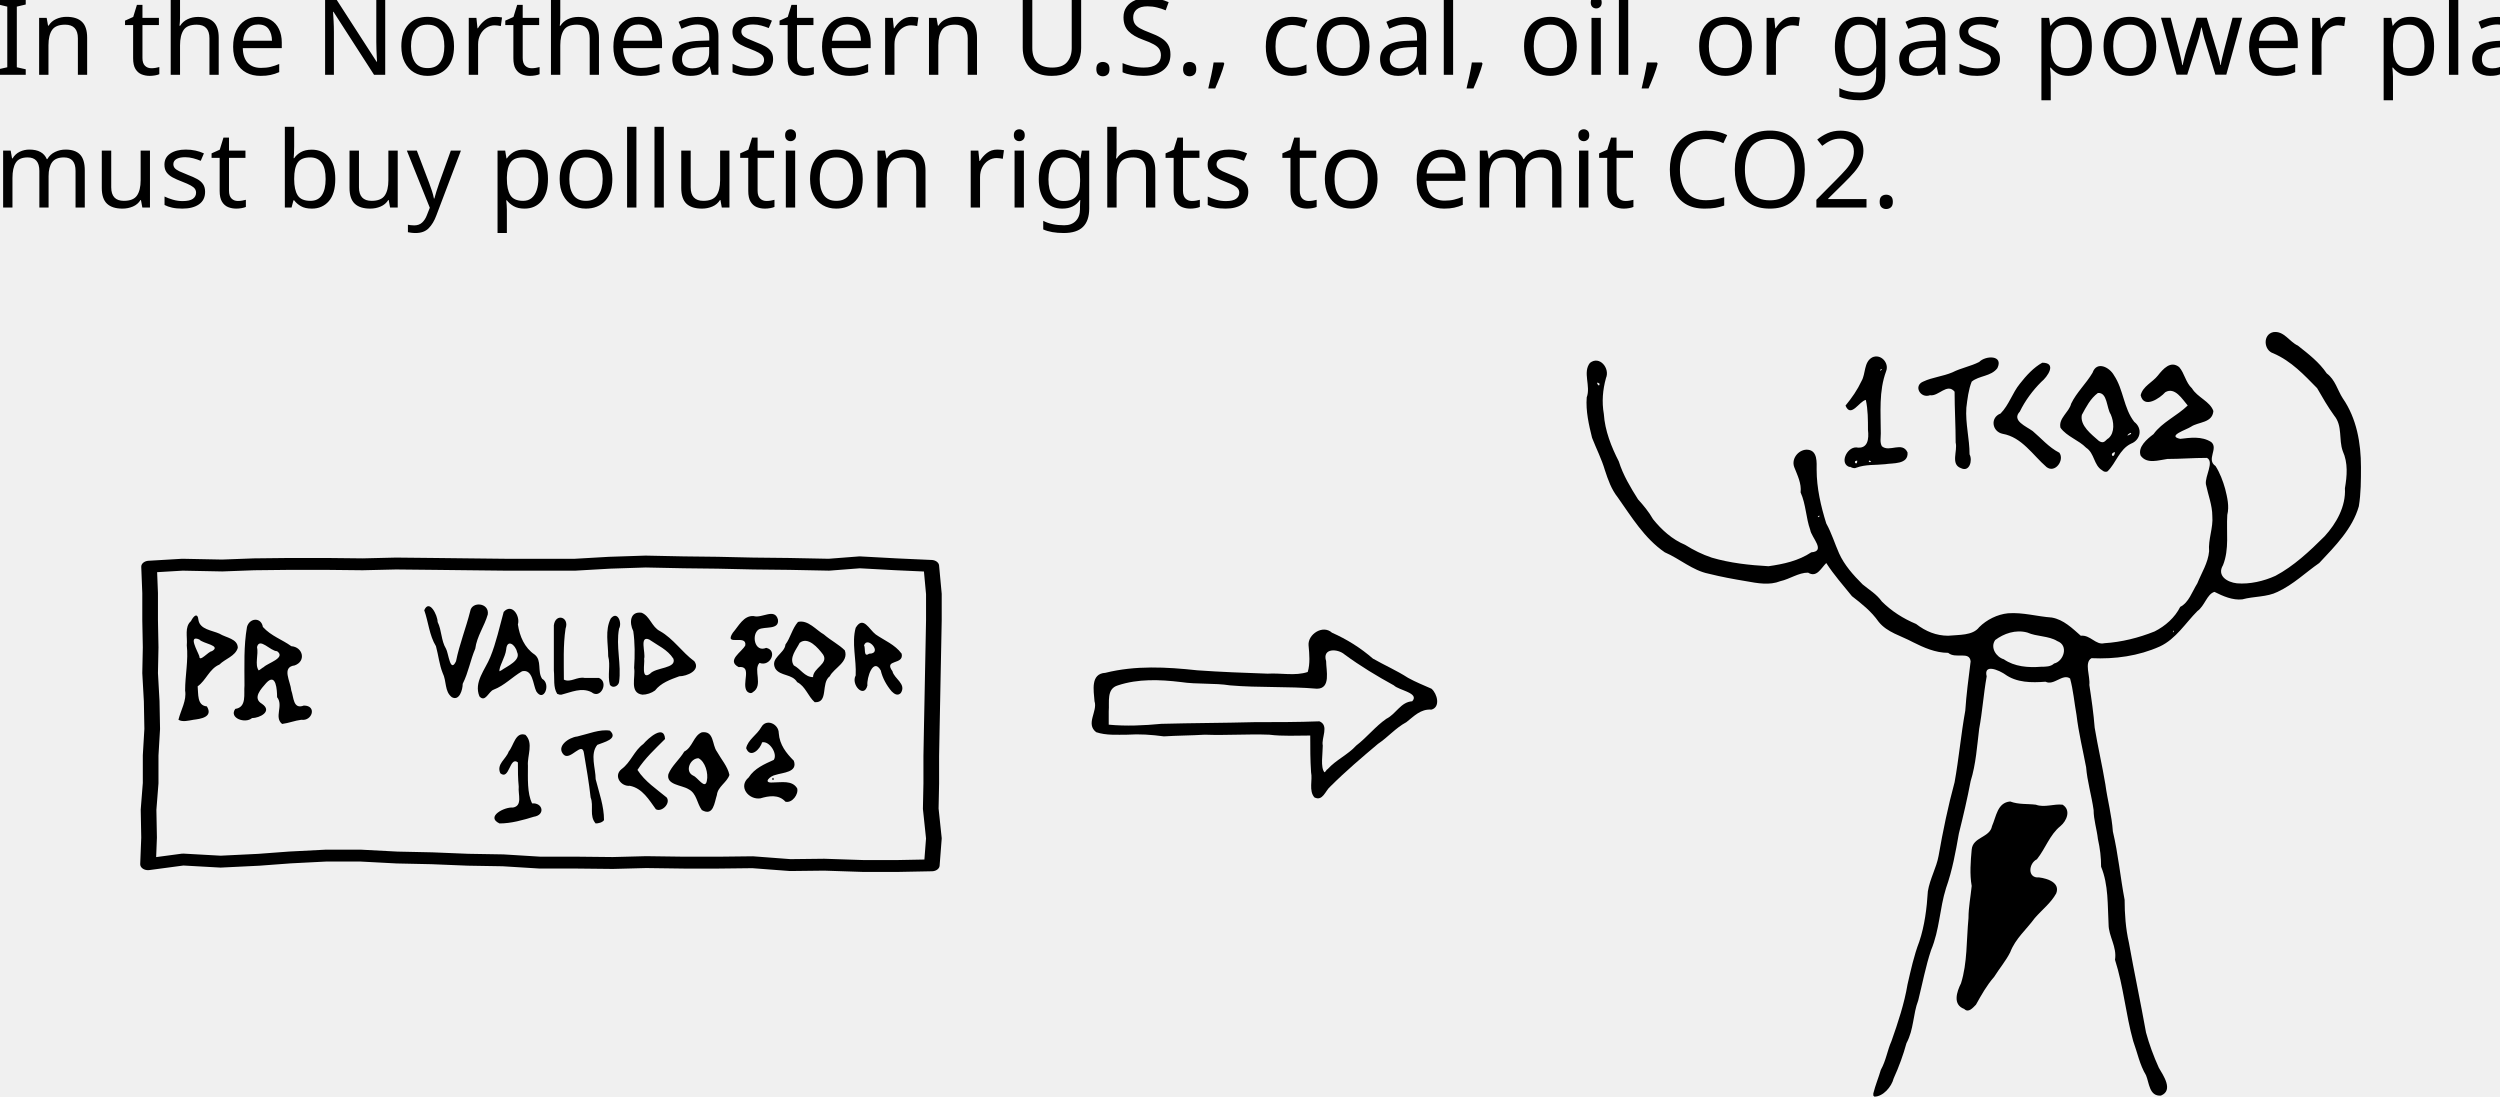
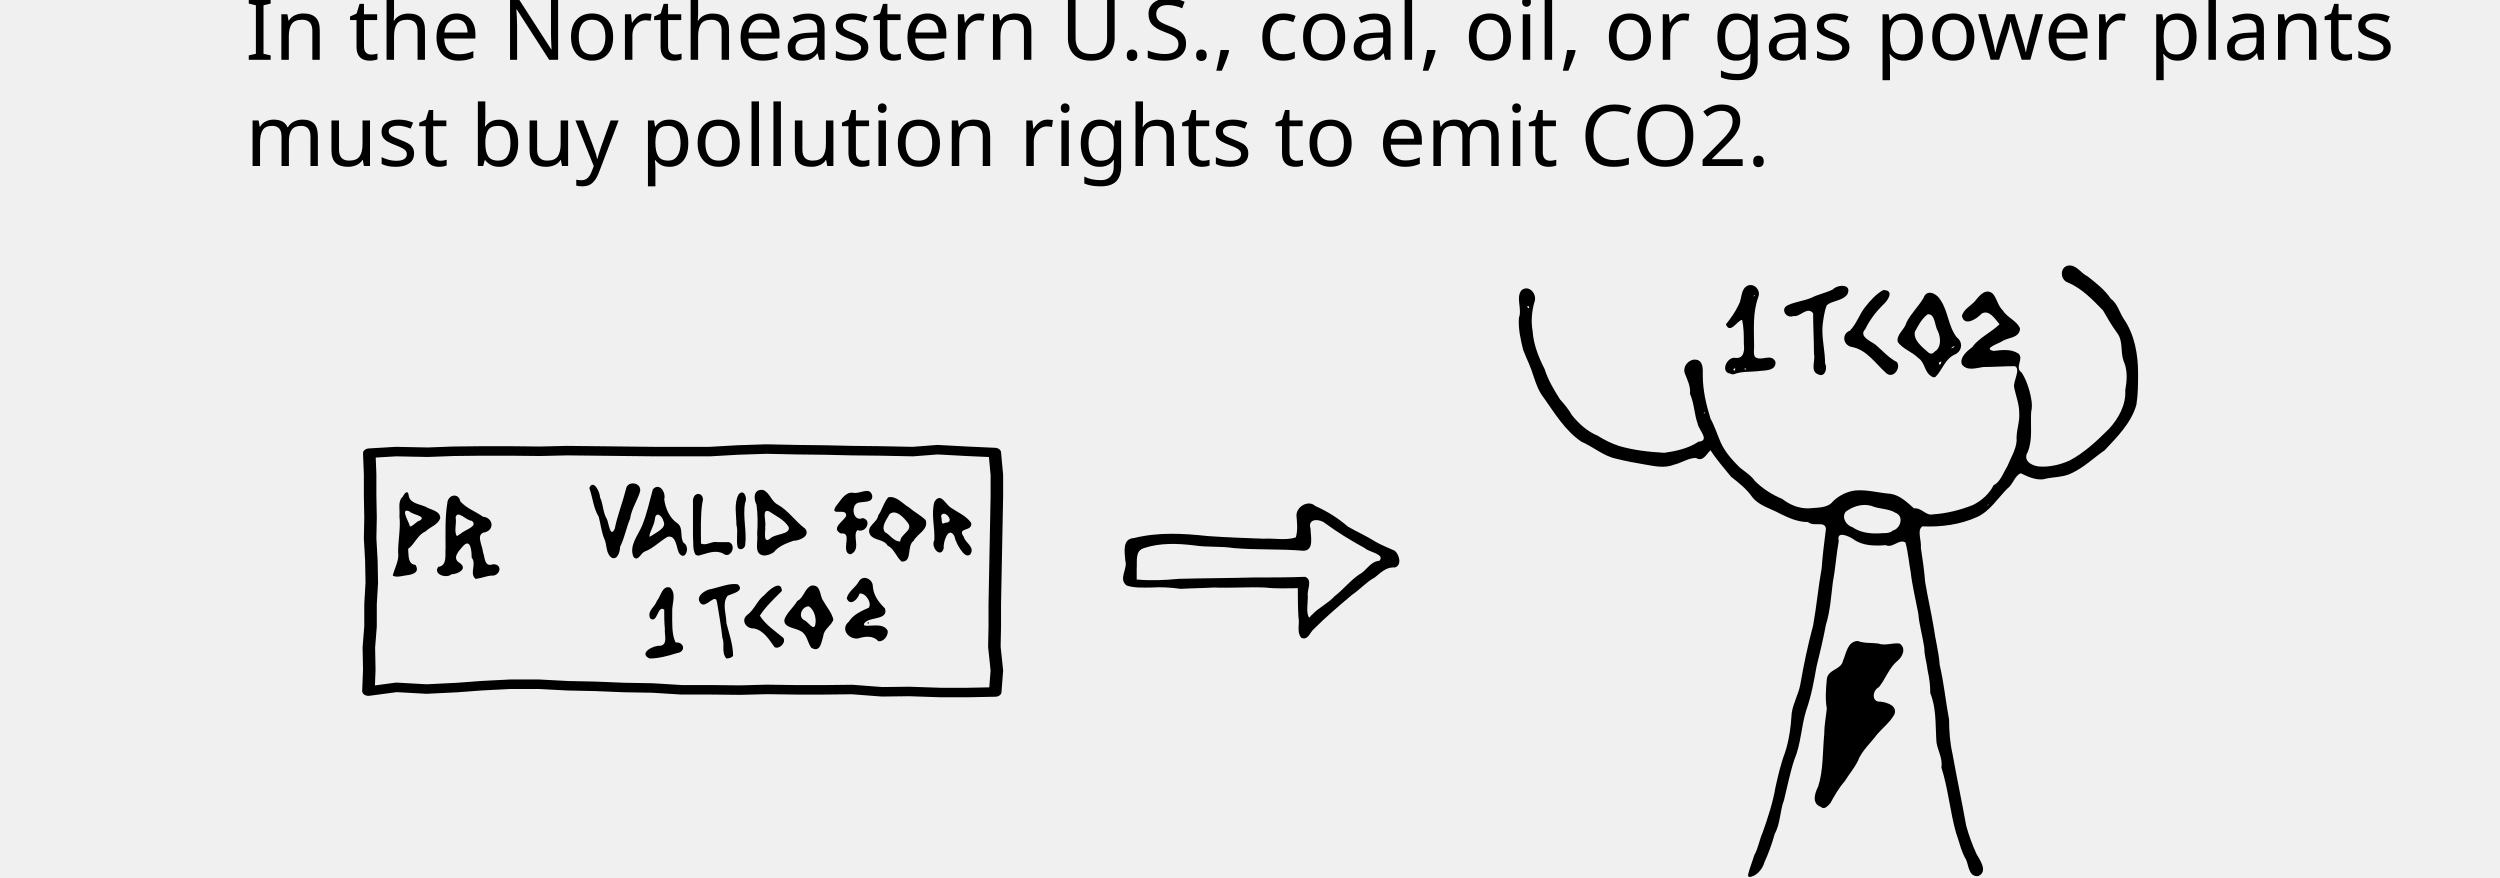
- <svg xmlns="http://www.w3.org/2000/svg" width="299mm" height="131.1mm" viewBox="0 0 299 131.1" version="1.1" id="svg5" xml:space="preserve">
+ <svg xmlns="http://www.w3.org/2000/svg" width="373.9mm" height="131.2mm" viewBox="0 0 373.9 131.2" version="1.1" id="svg5" xml:space="preserve">
  <defs id="defs2">
    <rect x="-2175" y="-1258" width="1146" height="441.2" id="rect9658-5-8-1-4" />
  </defs>
-   <g id="layer1" transform="translate(-349.2,-325.7)">
-     <g id="g13090">
-       <g id="g6979" transform="translate(824,290)">
-         <g id="g5122" transform="matrix(1.279,0,0,1.279,64.65,-32.41)">
-           <g id="g5117">
-             <g id="g5113">
-               <path style="fill:#000000;stroke-width:0.099" d="m -246.6,155.5 c 0.2,-0.8 0.5,-1.5 0.7,-2.2 0.5,-0.9 0.6,-1.8 1,-2.7 0.6,-1.7 1.2,-3.5 1.5,-5.3 0.3,-1.3 0.6,-2.7 1.1,-4 0.5,-1.5 0.7,-3.1 0.8,-4.7 0.2,-1.2 0.8,-2.2 1,-3.3 0.4,-2.3 0.9,-4.7 1.5,-6.9 0.4,-2.2 0.6,-4.5 1,-6.7 0.1,-1.5 0.3,-3 0.5,-4.6 -0.1,-1 -1.4,-0.2 -2.1,-0.8 -1.2,0 -2.3,-0.5 -3.3,-1 -1.1,-0.6 -2.4,-0.9 -3.2,-1.9 -0.7,-1 -1.6,-1.7 -2.5,-2.4 -0.8,-1 -1.7,-2 -2.4,-3.1 -0.5,0.5 -0.9,1.4 -1.7,0.9 -0.9,0 -1.7,0.6 -2.6,0.8 -1,0.4 -2.1,0.2 -3.2,0 -1.2,-0.2 -2.3,-0.4 -3.5,-0.7 -1.5,-0.3 -2.7,-1.4 -4.1,-2 -1.9,-1.3 -3.1,-3.3 -4.4,-5.14 -0.6,-0.76 -0.9,-1.63 -1.2,-2.54 -0.3,-1.03 -0.8,-2 -1.2,-3.03 -0.3,-1.21 -0.6,-2.51 -0.5,-3.78 0.4,-1.05 -0.4,-2.33 0.3,-3.22 0.9,-0.72 1.9,0.51 1.5,1.42 -0.3,1.08 -0.4,2.22 -0.2,3.35 0.1,1.56 0.7,3.07 1.4,4.44 0.4,1.28 1.1,2.44 1.8,3.55 0.5,0.55 1,1.15 1.4,1.85 0.8,1 1.8,1.9 3,2.4 0.8,0.5 1.6,0.9 2.5,1.2 1.7,0.5 3.5,0.7 5.3,0.8 1.4,-0.2 2.8,-0.5 4,-1.3 1.4,-0.1 0,-1.4 -0.1,-2.1 -0.4,-1.1 -0.4,-2.4 -0.9,-3.5 0.1,-0.84 -0.3,-1.61 -0.6,-2.38 -0.3,-0.84 0.5,-1.71 1.3,-1.61 0.9,0.11 0.8,1.2 0.8,1.86 0,1.72 0.4,3.43 0.9,5.03 0.5,0.9 0.8,1.9 1.2,2.8 0.5,1.1 1.3,2 2.2,2.9 0.6,0.5 1.3,0.9 1.8,1.6 0.9,0.9 2,1.6 3.2,2.1 0.9,0.7 1.9,1.1 3,1.1 1,-0.1 2.3,0 2.9,-0.8 0.7,-0.7 1.7,-1.2 2.7,-1.3 1.4,-0.1 2.7,0.3 4.1,0.4 1.1,0.2 1.9,1 2.7,1.7 0.9,-0.1 1.4,0.9 2.2,0.7 1.6,-0.1 3.2,-0.5 4.7,-1.1 1,-0.5 1.9,-1.3 2.4,-2.3 0.8,-0.4 1.1,-1.4 1.6,-2.2 0.4,-1 1,-1.9 1.1,-3 -0.1,-1.1 0.4,-2.2 0.3,-3.3 0,-1 -0.4,-1.99 -0.6,-2.97 -0.1,-0.76 0.8,-2.09 0.1,-2.46 -1.3,0 -2.5,0.1 -3.7,0.1 -0.8,0.1 -1.9,0.52 -2.5,-0.31 -0.3,-0.8 0.6,-1.56 1.2,-2.01 0.8,-1.11 2.2,-1.71 3.2,-2.68 -0.5,-0.58 -1.2,-1.77 -2.1,-1.24 -0.5,0.56 -2,1.59 -2.3,0.28 0.2,-0.84 1.1,-1.2 1.6,-1.83 0.5,-0.63 1.2,-1.44 2,-0.8 0.5,0.56 0.6,1.44 1.2,1.99 0.5,0.84 1.7,1.22 2,2.12 -0.1,1.14 -1.4,0.99 -2.1,1.47 -0.4,0.27 -2.3,0.86 -1,1.13 0.9,-0.1 2,-0.28 2.9,0.3 0.7,0.6 -0.5,1.64 0.4,2.24 0.4,0.62 0.7,1.41 0.9,2.13 0.2,0.8 0.4,1.64 0.2,2.44 -0.1,1.6 0.2,3.2 -0.4,4.7 -0.6,1 0.4,1.6 1.3,1.7 1.2,0.1 2.5,-0.2 3.6,-0.7 1.7,-0.9 3.2,-2.3 4.6,-3.7 1.1,-1.2 2,-2.8 1.9,-4.49 0.2,-1.16 0.3,-2.36 -0.2,-3.47 -0.4,-1.1 0,-2.35 -0.8,-3.32 -0.6,-0.83 -1.1,-1.7 -1.6,-2.57 -1.2,-1.22 -2.4,-2.53 -4.1,-3.26 -0.9,-0.28 -1,-1.76 0,-1.98 1,-0.15 1.5,0.9 2.3,1.26 1,0.79 2,1.56 2.7,2.6 0.8,0.59 1,1.56 1.5,2.33 1.3,1.88 1.7,4.19 1.7,6.42 0,1.23 0,2.48 -0.2,3.68 -0.6,2.1 -2.2,3.7 -3.7,5.3 -1.3,0.9 -2.4,2 -3.9,2.7 -1,0.5 -2.2,0.4 -3.3,0.7 -0.9,0.1 -1.8,-0.3 -2.6,-0.7 -0.7,0.2 -0.9,1.3 -1.6,1.8 -1.1,1.1 -2,2.6 -3.5,3.3 -2,0.9 -4.2,1.2 -6.4,1.1 -0.7,0.4 -0.1,1.7 -0.2,2.5 0.2,1.3 0.4,2.7 0.5,4 0.3,1.8 0.7,3.5 1,5.3 0.2,1.5 0.6,2.9 0.7,4.4 0.5,2.1 0.7,4.3 1.1,6.4 0,1.3 0.1,2.7 0.4,4 0.5,2.8 1.1,5.6 1.6,8.4 0.3,1.1 0.7,2.2 1.2,3.3 0.4,0.7 1.4,2.1 0.2,2.6 -1.1,0.1 -1.1,-1.2 -1.4,-1.9 -0.6,-1 -0.8,-2.1 -1.2,-3.2 -0.7,-2.5 -0.9,-5.1 -1.7,-7.6 0.2,-1.2 -0.6,-2.2 -0.6,-3.3 -0.1,-1.8 0,-3.7 -0.7,-5.4 0,-0.9 -0.1,-1.7 -0.3,-2.6 -0.1,-0.9 -0.4,-1.8 -0.4,-2.7 -0.2,-1.4 -0.6,-2.7 -0.7,-4 -0.3,-1.6 -0.7,-3.2 -0.9,-4.9 -0.2,-1.1 -0.3,-2.3 -0.6,-3.4 -0.7,-0.5 -1.5,0.7 -2.3,0.3 -1.3,0.1 -2.7,0.1 -3.8,-0.7 -0.6,-0.4 -2,-1 -1.7,0.2 -0.3,1.7 -0.4,3.3 -0.7,4.9 -0.2,1.6 -0.3,3.3 -0.8,4.9 -0.3,1.6 -0.7,3.3 -1.1,4.9 -0.3,1.7 -0.6,3.4 -1.2,5.1 -0.6,1.9 -0.6,3.9 -1.4,5.8 -0.5,1.5 -0.8,3.1 -1.2,4.7 -0.5,1.3 -0.4,2.7 -1.1,4 -0.3,1.1 -0.7,2.2 -1.2,3.3 -0.2,0.8 -1,1.7 -1.8,1.7 l -0.1,-0.1 z m 16.9,-40.2 c 0.9,-0.2 1.4,-1.7 0.3,-2.1 -0.8,-0.5 -1.9,-0.4 -2.8,-0.8 -1.1,-0.3 -2.2,0.1 -3,0.7 -0.5,0.7 0.1,1.6 0.8,1.8 1,0.7 2.3,0.8 3.5,0.7 0.4,0 0.9,0 1.2,-0.3 z m 11.2,-3 c 0,-0.3 -0.2,0.3 0,0 z m -33.1,-10.8 c -0.2,-0.1 -0.3,0.3 0,0 z m -20.6,-12.37 c -0.5,-0.37 0,0.51 0,0 z m 34.1,58.47 c -1.1,-0.4 -0.7,-1.6 -0.3,-2.4 0.6,-1.9 0.5,-4 0.7,-6.1 0,-1 0.2,-2 0.3,-3 -0.2,-1.1 -0.1,-2.3 0,-3.4 0.1,-1.2 1.7,-1.1 1.9,-2.2 0.4,-0.9 0.5,-2.2 1.7,-2.3 0.8,0.3 1.6,0.2 2.4,0.3 0.8,0.3 1.7,-0.1 2.5,0 0.8,0.5 0.4,1.5 -0.2,2 -1,0.8 -1.4,2.1 -2.2,3.1 -0.8,0.4 -0.9,1.8 0.2,1.7 0.8,0.1 2,0.5 1.6,1.5 -0.5,0.9 -1.3,1.5 -2,2.3 -0.8,1.1 -1.8,1.9 -2.3,3.2 -0.4,0.8 -1,1.5 -1.5,2.3 -0.7,0.8 -1.2,1.7 -1.7,2.6 -0.3,0.3 -0.7,0.8 -1.1,0.4 z m 12.9,-50.37 c -0.8,-0.47 -0.7,-1.59 -1.5,-2.11 -0.7,-0.72 -1.8,-1.04 -2.4,-1.87 -0.2,-0.89 0.8,-1.44 1,-2.25 0.5,-1.05 1.4,-1.87 2,-2.89 0.4,-1.15 1.6,-0.5 2,0.23 0.9,1.33 0.9,3.08 1.9,4.36 0.8,0.61 0.6,1.69 -0.3,2.04 -1.1,0.53 -1.4,1.82 -2.2,2.59 -0.2,0.1 -0.4,0 -0.5,-0.1 z m 1.2,-1.7 c -0.6,0.1 -0.1,0.76 0,0 z m -0.6,-1.3 c 0.6,-0.53 0.5,-1.55 0.2,-2.23 -0.4,-0.61 -0.3,-2.07 -1.2,-2 -0.7,0.52 -1.1,1.31 -1.5,2.05 -0.2,1 0.9,1.82 1.6,2.44 0.5,0.32 0.6,-0.1 0.9,-0.26 z m 2.1,-0.4 c 0.1,-0.36 -0.8,0.46 0,0 z m -15.9,3.2 c -1,-0.35 -0.3,-1.62 -0.5,-2.39 0,-1.59 -0.1,-3.17 -0.1,-4.76 -0.7,-0.85 -1.5,0.47 -2.3,0.33 -0.9,0.34 -1.6,-0.91 -0.6,-1.29 0.8,-0.38 1.8,-0.47 2.7,-0.85 0.8,-0.41 1.7,-0.56 2.5,-0.97 0.6,-0.62 2.3,-0.66 1.7,0.58 -0.6,0.79 -1.7,0.68 -2.4,1.26 -0.3,0.75 -0.4,1.62 -0.5,2.44 -0.1,1.46 0.3,2.9 0.3,4.36 0.3,0.55 0,1.69 -0.8,1.29 z m -10.4,-0.1 c -1,-0.29 -0.3,-1.86 0.6,-1.84 1.1,0.19 1.2,-0.8 1.1,-1.64 0,-0.94 0,-1.88 -0.2,-2.8 -0.6,0.1 -1.4,1.73 -1.9,0.53 0.6,-0.73 1.1,-1.45 1.5,-2.3 0.4,-0.69 0.2,-1.77 1,-2.21 0.8,-0.37 1.6,0.52 1.3,1.29 -0.7,1.88 -0.5,3.87 -0.5,5.82 0,0.39 -0.1,0.84 0.1,1.2 0.7,0.61 1.9,-0.49 2.4,0.58 0.1,1.15 -1.4,0.98 -2.1,1.1 -0.9,0.1 -1.8,0 -2.7,0.33 -0.2,0.1 -0.4,0 -0.6,-0.1 z m 0.7,-0.6 c -0.5,0 0,0.58 0,0 z m 1.3,0.1 c -0.3,-0.31 -0.3,0.16 0,0 z m 1,-8.6 c 0,-0.22 -0.4,0.25 0,0 z m 15.4,9.1 c -1.3,-1.13 -2.3,-2.79 -4.1,-3.11 -1,-0.2 -1.2,-1.52 -0.2,-1.9 0.8,-0.82 1.1,-1.92 1.8,-2.78 0.6,-0.77 1.3,-1.53 2.1,-1.97 1.4,0 0.5,1.31 -0.1,1.8 -0.8,0.8 -1.5,1.74 -2,2.77 -0.8,0.84 0.6,1.38 1.2,1.82 0.8,0.67 1.5,1.52 2.5,2.03 0.5,0.69 -0.4,1.95 -1.2,1.34 z" id="path651" />
+   <g id="layer1" transform="translate(-311.8,-325.7)">
+     <g id="g2659">
+       <rect style="opacity:0;fill:#ffffff;stroke-width:0.913;stroke-linejoin:round" id="rect540-7" width="373.9" height="131.1" x="311.8" y="325.7" />
+       <g id="g13090">
+         <g id="g6979" transform="translate(824,290)">
+           <g id="g5122" transform="matrix(1.279,0,0,1.279,64.65,-32.41)">
+             <g id="g5117">
+               <g id="g5113">
+                 <path style="fill:#000000;stroke-width:0.099" d="m -246.6,155.5 c 0.2,-0.8 0.5,-1.5 0.7,-2.2 0.5,-0.9 0.6,-1.8 1,-2.7 0.6,-1.7 1.2,-3.5 1.5,-5.3 0.3,-1.3 0.6,-2.7 1.1,-4 0.5,-1.5 0.7,-3.1 0.8,-4.7 0.2,-1.2 0.8,-2.2 1,-3.3 0.4,-2.3 0.9,-4.7 1.5,-6.9 0.4,-2.2 0.6,-4.5 1,-6.7 0.1,-1.5 0.3,-3 0.5,-4.6 -0.1,-1 -1.4,-0.2 -2.1,-0.8 -1.2,0 -2.3,-0.5 -3.3,-1 -1.1,-0.6 -2.4,-0.9 -3.2,-1.9 -0.7,-1 -1.6,-1.7 -2.5,-2.4 -0.8,-1 -1.7,-2 -2.4,-3.1 -0.5,0.5 -0.9,1.4 -1.7,0.9 -0.9,0 -1.7,0.6 -2.6,0.8 -1,0.4 -2.1,0.2 -3.2,0 -1.2,-0.2 -2.3,-0.4 -3.5,-0.7 -1.5,-0.3 -2.7,-1.4 -4.1,-2 -1.9,-1.3 -3.1,-3.3 -4.4,-5.14 -0.6,-0.76 -0.9,-1.63 -1.2,-2.54 -0.3,-1.03 -0.8,-2 -1.2,-3.03 -0.3,-1.21 -0.6,-2.51 -0.5,-3.78 0.4,-1.05 -0.4,-2.33 0.3,-3.22 0.9,-0.72 1.9,0.51 1.5,1.42 -0.3,1.08 -0.4,2.22 -0.2,3.35 0.1,1.56 0.7,3.07 1.4,4.44 0.4,1.28 1.1,2.44 1.8,3.55 0.5,0.55 1,1.15 1.4,1.85 0.8,1 1.8,1.9 3,2.4 0.8,0.5 1.6,0.9 2.5,1.2 1.7,0.5 3.5,0.7 5.3,0.8 1.4,-0.2 2.8,-0.5 4,-1.3 1.4,-0.1 0,-1.4 -0.1,-2.1 -0.4,-1.1 -0.4,-2.4 -0.9,-3.5 0.1,-0.84 -0.3,-1.61 -0.6,-2.38 -0.3,-0.84 0.5,-1.71 1.3,-1.61 0.9,0.11 0.8,1.2 0.8,1.86 0,1.72 0.4,3.43 0.9,5.03 0.5,0.9 0.8,1.9 1.2,2.8 0.5,1.1 1.3,2 2.2,2.9 0.6,0.5 1.3,0.9 1.8,1.6 0.9,0.9 2,1.6 3.2,2.1 0.9,0.7 1.9,1.1 3,1.1 1,-0.1 2.3,0 2.9,-0.8 0.7,-0.7 1.7,-1.2 2.7,-1.3 1.4,-0.1 2.7,0.3 4.1,0.4 1.1,0.2 1.9,1 2.7,1.7 0.9,-0.1 1.4,0.9 2.2,0.7 1.6,-0.1 3.2,-0.5 4.7,-1.1 1,-0.5 1.9,-1.3 2.4,-2.3 0.8,-0.4 1.1,-1.4 1.6,-2.2 0.4,-1 1,-1.9 1.1,-3 -0.1,-1.1 0.4,-2.2 0.3,-3.3 0,-1 -0.4,-1.99 -0.6,-2.97 -0.1,-0.76 0.8,-2.09 0.1,-2.46 -1.3,0 -2.5,0.1 -3.7,0.1 -0.8,0.1 -1.9,0.52 -2.5,-0.31 -0.3,-0.8 0.6,-1.56 1.2,-2.01 0.8,-1.11 2.2,-1.71 3.2,-2.68 -0.5,-0.58 -1.2,-1.77 -2.1,-1.24 -0.5,0.56 -2,1.59 -2.3,0.28 0.2,-0.84 1.1,-1.2 1.6,-1.83 0.5,-0.63 1.2,-1.44 2,-0.8 0.5,0.56 0.6,1.44 1.2,1.99 0.5,0.84 1.7,1.22 2,2.12 -0.1,1.14 -1.4,0.99 -2.1,1.47 -0.4,0.27 -2.3,0.86 -1,1.13 0.9,-0.1 2,-0.28 2.9,0.3 0.7,0.6 -0.5,1.64 0.4,2.24 0.4,0.62 0.7,1.41 0.9,2.13 0.2,0.8 0.4,1.64 0.2,2.44 -0.1,1.6 0.2,3.2 -0.4,4.7 -0.6,1 0.4,1.6 1.3,1.7 1.2,0.1 2.5,-0.2 3.6,-0.7 1.7,-0.9 3.2,-2.3 4.6,-3.7 1.1,-1.2 2,-2.8 1.9,-4.49 0.2,-1.16 0.3,-2.36 -0.2,-3.47 -0.4,-1.1 0,-2.35 -0.8,-3.32 -0.6,-0.83 -1.1,-1.7 -1.6,-2.57 -1.2,-1.22 -2.4,-2.53 -4.1,-3.26 -0.9,-0.28 -1,-1.76 0,-1.98 1,-0.15 1.5,0.9 2.3,1.26 1,0.79 2,1.56 2.7,2.6 0.8,0.59 1,1.56 1.5,2.33 1.3,1.88 1.7,4.19 1.7,6.42 0,1.23 0,2.48 -0.2,3.68 -0.6,2.1 -2.2,3.7 -3.7,5.3 -1.3,0.9 -2.4,2 -3.9,2.7 -1,0.5 -2.2,0.4 -3.3,0.7 -0.9,0.1 -1.8,-0.3 -2.6,-0.7 -0.7,0.2 -0.9,1.3 -1.6,1.8 -1.1,1.1 -2,2.6 -3.5,3.3 -2,0.9 -4.2,1.2 -6.4,1.1 -0.7,0.4 -0.1,1.7 -0.2,2.5 0.2,1.3 0.4,2.7 0.5,4 0.3,1.8 0.7,3.5 1,5.3 0.2,1.5 0.6,2.9 0.7,4.4 0.5,2.1 0.7,4.3 1.1,6.4 0,1.3 0.1,2.7 0.4,4 0.5,2.8 1.1,5.6 1.6,8.4 0.3,1.1 0.7,2.2 1.2,3.3 0.4,0.7 1.4,2.1 0.2,2.6 -1.1,0.1 -1.1,-1.2 -1.4,-1.9 -0.6,-1 -0.8,-2.1 -1.2,-3.2 -0.7,-2.5 -0.9,-5.1 -1.7,-7.6 0.2,-1.2 -0.6,-2.2 -0.6,-3.3 -0.1,-1.8 0,-3.7 -0.7,-5.4 0,-0.9 -0.1,-1.7 -0.3,-2.6 -0.1,-0.9 -0.4,-1.8 -0.4,-2.7 -0.2,-1.4 -0.6,-2.7 -0.7,-4 -0.3,-1.6 -0.7,-3.2 -0.9,-4.9 -0.2,-1.1 -0.3,-2.3 -0.6,-3.4 -0.7,-0.5 -1.5,0.7 -2.3,0.3 -1.3,0.1 -2.7,0.1 -3.8,-0.7 -0.6,-0.4 -2,-1 -1.7,0.2 -0.3,1.7 -0.4,3.3 -0.7,4.9 -0.2,1.6 -0.3,3.3 -0.8,4.9 -0.3,1.6 -0.7,3.3 -1.1,4.9 -0.3,1.7 -0.6,3.4 -1.2,5.1 -0.6,1.9 -0.6,3.9 -1.4,5.8 -0.5,1.5 -0.8,3.1 -1.2,4.7 -0.5,1.3 -0.4,2.7 -1.1,4 -0.3,1.1 -0.7,2.2 -1.2,3.3 -0.2,0.8 -1,1.7 -1.8,1.7 l -0.1,-0.1 z m 16.9,-40.2 c 0.9,-0.2 1.4,-1.7 0.3,-2.1 -0.8,-0.5 -1.9,-0.4 -2.8,-0.8 -1.1,-0.3 -2.2,0.1 -3,0.7 -0.5,0.7 0.1,1.6 0.8,1.8 1,0.7 2.3,0.8 3.5,0.7 0.4,0 0.9,0 1.2,-0.3 z m 11.2,-3 c 0,-0.3 -0.2,0.3 0,0 z m -33.1,-10.8 c -0.2,-0.1 -0.3,0.3 0,0 z m -20.6,-12.37 c -0.5,-0.37 0,0.51 0,0 z m 34.1,58.47 c -1.1,-0.4 -0.7,-1.6 -0.3,-2.4 0.6,-1.9 0.5,-4 0.7,-6.1 0,-1 0.2,-2 0.3,-3 -0.2,-1.1 -0.1,-2.3 0,-3.4 0.1,-1.2 1.7,-1.1 1.9,-2.2 0.4,-0.9 0.5,-2.2 1.7,-2.3 0.8,0.3 1.6,0.2 2.4,0.3 0.8,0.3 1.7,-0.1 2.5,0 0.8,0.5 0.4,1.5 -0.2,2 -1,0.8 -1.4,2.1 -2.2,3.1 -0.8,0.4 -0.9,1.8 0.2,1.7 0.8,0.1 2,0.5 1.6,1.5 -0.5,0.9 -1.3,1.5 -2,2.3 -0.8,1.1 -1.8,1.9 -2.3,3.2 -0.4,0.8 -1,1.5 -1.5,2.3 -0.7,0.8 -1.2,1.7 -1.7,2.6 -0.3,0.3 -0.7,0.8 -1.1,0.4 z m 12.9,-50.37 c -0.8,-0.47 -0.7,-1.59 -1.5,-2.11 -0.7,-0.72 -1.8,-1.04 -2.4,-1.87 -0.2,-0.89 0.8,-1.44 1,-2.25 0.5,-1.05 1.4,-1.87 2,-2.89 0.4,-1.15 1.6,-0.5 2,0.23 0.9,1.33 0.9,3.08 1.9,4.36 0.8,0.61 0.6,1.69 -0.3,2.04 -1.1,0.53 -1.4,1.82 -2.2,2.59 -0.2,0.1 -0.4,0 -0.5,-0.1 z m 1.2,-1.7 c -0.6,0.1 -0.1,0.76 0,0 z m -0.6,-1.3 c 0.6,-0.53 0.5,-1.55 0.2,-2.23 -0.4,-0.61 -0.3,-2.07 -1.2,-2 -0.7,0.52 -1.1,1.31 -1.5,2.05 -0.2,1 0.9,1.82 1.6,2.44 0.5,0.32 0.6,-0.1 0.9,-0.26 z m 2.1,-0.4 c 0.1,-0.36 -0.8,0.46 0,0 z m -15.9,3.2 c -1,-0.35 -0.3,-1.62 -0.5,-2.39 0,-1.59 -0.1,-3.17 -0.1,-4.76 -0.7,-0.85 -1.5,0.47 -2.3,0.33 -0.9,0.34 -1.6,-0.91 -0.6,-1.29 0.8,-0.38 1.8,-0.47 2.7,-0.85 0.8,-0.41 1.7,-0.56 2.5,-0.97 0.6,-0.62 2.3,-0.66 1.7,0.58 -0.6,0.79 -1.7,0.68 -2.4,1.26 -0.3,0.75 -0.4,1.62 -0.5,2.44 -0.1,1.46 0.3,2.9 0.3,4.36 0.3,0.55 0,1.69 -0.8,1.29 z m -10.4,-0.1 c -1,-0.29 -0.3,-1.86 0.6,-1.84 1.1,0.19 1.2,-0.8 1.1,-1.64 0,-0.94 0,-1.88 -0.2,-2.8 -0.6,0.1 -1.4,1.73 -1.9,0.53 0.6,-0.73 1.1,-1.45 1.5,-2.3 0.4,-0.69 0.2,-1.77 1,-2.21 0.8,-0.37 1.6,0.52 1.3,1.29 -0.7,1.88 -0.5,3.87 -0.5,5.82 0,0.39 -0.1,0.84 0.1,1.2 0.7,0.61 1.9,-0.49 2.4,0.58 0.1,1.15 -1.4,0.98 -2.1,1.1 -0.9,0.1 -1.8,0 -2.7,0.33 -0.2,0.1 -0.4,0 -0.6,-0.1 z m 0.7,-0.6 c -0.5,0 0,0.58 0,0 z m 1.3,0.1 c -0.3,-0.31 -0.3,0.16 0,0 z m 1,-8.6 c 0,-0.22 -0.4,0.25 0,0 z m 15.4,9.1 c -1.3,-1.13 -2.3,-2.79 -4.1,-3.11 -1,-0.2 -1.2,-1.52 -0.2,-1.9 0.8,-0.82 1.1,-1.92 1.8,-2.78 0.6,-0.77 1.3,-1.53 2.1,-1.97 1.4,0 0.5,1.31 -0.1,1.8 -0.8,0.8 -1.5,1.74 -2,2.77 -0.8,0.84 0.6,1.38 1.2,1.82 0.8,0.67 1.5,1.52 2.5,2.03 0.5,0.69 -0.4,1.95 -1.2,1.34 z" id="path651" />
+               </g>
            </g>
          </g>
-         </g>
-         <g id="g5110" transform="translate(-8.596,-11.33)">
-           <path style="fill:#000000;stroke-width:0.099" d="m -309,142.4 c -0.7,-0.8 -0.2,-2.1 -0.4,-3 -0.1,-1.5 -0.1,-2.9 -0.1,-4.4 -1.6,0 -3.3,0.1 -4.9,-0.1 -2.6,-0.1 -5.1,0.1 -7.7,0 -1.7,0.1 -3.3,0.1 -4.9,0.2 -1.5,-0.2 -2.9,-0.3 -4.4,-0.2 -1.2,0 -2.5,0.1 -3.7,-0.3 -1.3,-1 0.2,-2.5 -0.2,-3.7 -0.1,-1.3 -0.5,-3.3 1.3,-3.4 3.6,-0.9 7.3,-0.7 11,-0.3 2.8,0.2 5.6,0.3 8.4,0.4 1.6,-0.1 3.3,0.3 4.8,-0.2 0.3,-1 0.2,-2.1 0.1,-3.2 -0.1,-1.3 1.7,-2.5 2.8,-1.5 1.8,0.8 3.4,1.8 4.9,3.1 1.4,0.8 2.8,1.4 4.2,2.3 0.9,0.5 1.9,0.9 2.8,1.3 0.7,0.6 1.1,2.2 0,2.5 -1.3,-0.1 -2.1,0.8 -3,1.5 -1.3,0.7 -2.2,1.8 -3.4,2.6 -1.9,1.6 -3.9,3.3 -5.7,5.1 -0.6,0.5 -0.9,1.8 -1.9,1.3 z m 1.6,-3.4 c 1,-1.1 2.4,-1.7 3.4,-2.8 1.3,-1 2.3,-2.3 3.6,-3.2 1.2,-0.6 1.7,-2 3.1,-2.1 0.9,-1 -1.6,-1.3 -2.2,-1.9 -2,-1.1 -4,-2.3 -5.9,-3.7 -0.8,-0.7 -2.7,-0.8 -2.2,0.8 0,1.1 0.6,3.3 -1.1,3.3 -3.5,-0.3 -6.9,-0.1 -10.4,-0.4 -1.9,-0.3 -3.9,-0.1 -5.9,-0.4 -2.5,-0.3 -5.1,-0.4 -7.5,0.4 -1.4,0.4 -1,2 -1.1,3.1 0,0.5 0,1.1 0,1.6 2.1,0.2 4.2,0.1 6.3,-0.1 3.7,-0.1 7.4,-0.1 11.1,-0.2 2.6,0 5.2,0 7.8,-0.1 1.2,0.5 0.2,2 0.4,2.9 0,1 -0.3,2.6 0.2,3.2 0.2,-0.1 0.2,-0.3 0.4,-0.4 z" id="path651-5" />
-         </g>
-         <g id="g5080" transform="translate(0,-5.636)">
-           <g id="g5072">
-             <g id="g5065">
-               <g id="g5059" transform="translate(-29.96,-52.18)">
-                 <path style="fill:#000000;stroke-width:0.099" d="m -385.1,192 c -1.7,-0.8 0.6,-2 1.6,-1.9 1.2,-0.2 0.6,-1.6 0.7,-2.5 -0.1,-1 -0.1,-1.9 -0.1,-2.9 -1,-0.8 -1,2.2 -2.1,1.3 -0.5,-1.1 0.7,-1.7 1,-2.6 0.6,-0.7 0.8,-2.4 2,-2 1,1 0.2,2.5 0.3,3.7 0,1.5 -0.1,3.3 0.5,4.5 1.3,-0.1 1.6,1.4 0.2,1.6 -1.3,0.4 -2.7,0.8 -4.1,0.8 z m 11.5,0 c -0.8,-0.9 -0.2,-2.1 -0.6,-3.1 -0.2,-1.8 -0.5,-3.5 -0.8,-5.3 -0.2,-1.5 -1.6,0.9 -2.4,0.2 -1,-1 0.6,-2.1 1.6,-2.2 1.3,-0.3 2.7,-0.9 3.9,-0.7 1.1,1 -0.8,1.4 -1.5,1.7 -0.9,1.1 -0.2,2.8 -0.2,4.1 0.4,1.6 1,3.2 1,4.9 -0.2,0.3 -0.7,0.4 -1,0.4 z m 12.7,-1.6 c -0.6,-0.8 -0.6,-2 -1.6,-2.5 -0.8,-0.5 -2.7,-0.5 -2.4,-1.8 0.4,-1 1.3,-1.7 1.9,-2.7 1,-0.5 1.1,-1.9 2.1,-2.3 1.5,-0.2 1.2,1.5 1.8,2.3 0.5,0.9 1.3,1.8 1.5,2.8 -0.3,0.9 -1.4,1.4 -1.5,2.4 -0.3,0.9 -0.4,2.6 -1.8,1.8 z m 0.6,-3.5 c 0.2,-0.9 -0.2,-2.3 -1,-2.7 -1,0 -1.7,1.6 -0.6,2.1 0.5,0.2 1.4,1.7 1.6,0.6 z m -6.1,3.4 c -0.8,-1.1 -1.6,-2.5 -3.1,-2.8 -1.1,0.1 -2,-1.2 -1,-2 1.1,-0.8 1.5,-2.2 2.6,-3 0.6,-0.7 2.5,-2.4 2.6,-0.6 -1.2,1.2 -2.4,2.3 -3.3,3.7 0.9,1.4 2.3,2.3 3.5,3.3 0.5,0.7 -0.6,1.8 -1.3,1.4 z m 15.5,-0.9 c -0.8,-0.9 -2,-0.7 -3,-0.4 -1.4,0.2 -2.7,-1.4 -1.4,-2.5 0.7,-1.1 1.9,-1.6 3,-2.1 0.5,-0.7 -0.5,-2.3 -1.4,-2.1 -0.2,0.8 -1.4,2 -1.9,0.7 0.2,-1 1.3,-1.6 1.8,-2.5 0.6,-1.1 2.1,-0.4 2.1,0.7 0.1,1.4 0.9,2.4 1.8,3.3 0.5,1.4 -1.3,1.4 -2.2,1.7 -0.6,0.1 -1.6,1 -0.3,0.9 1,0 2.3,-0.3 2.9,0.7 0.2,0.7 -0.6,1.8 -1.4,1.6 z m -1.6,-2.7 c 0.2,-0.5 0.3,0.4 0,0 z m -58.6,-6.6 c -1,-0.8 0.2,-2.2 -0.6,-3.2 0,-0.8 -0.1,-3 -1.3,-1.7 -0.6,0.7 -1.7,1.8 -0.5,2.5 1.3,0.9 -0.3,1.7 -1.2,1.7 -0.8,0.7 -2.8,0 -2,-1.1 1.4,-0.2 1,-1.8 1.1,-2.8 0,-2.4 -0.1,-4.7 0.3,-7 0.3,-1.1 1.7,-1.2 1.9,0 1,1.1 2.3,1.5 3.4,2.3 1.4,0.1 1.8,1.8 0.4,2.3 -1.6,0.2 -0.5,1.9 -0.4,3 0.3,0.8 0.2,2.3 1.5,1.8 1.6,0 1,1.9 -0.3,1.7 -0.8,0.1 -1.5,0.4 -2.3,0.5 z m -2.2,-6.8 c 0.5,-0.5 2.7,-1.1 1.6,-1.9 -0.8,0 -2.1,-1.7 -2.4,-0.5 0.2,0.9 -0.3,2.1 0.2,2.8 0.2,-0.1 0.4,-0.3 0.6,-0.4 z m -10.2,6.3 c 0.3,-1.2 1,-2.3 0.8,-3.5 0,-1.8 0.4,-3.6 0.2,-5.4 0.1,-1 -0.3,-2.2 0.5,-2.9 0.3,-0.6 0.8,-1.1 0.9,-0.1 0.2,1.1 1.6,1.2 2.5,1.6 0.8,0.5 2.2,0.6 2.2,1.7 -0.3,1 -1.5,1.3 -2.2,2 -1.2,0.5 -1.6,1.9 -2.6,2.6 0.1,0.9 -0.1,2.3 1.1,2.4 0.8,1.3 -0.8,1.5 -1.6,1.6 -0.6,0.1 -1.3,0.3 -1.8,0 z m 4,-8.2 c 1.2,-0.7 -1.1,-0.9 -1.5,-1.4 -1.4,-0.6 -0.2,1.4 0,2 0,0.8 1.1,-0.6 1.5,-0.6 z m 72.1,6.1 c -0.8,-0.7 -1.1,-1.9 -2.1,-2.4 -0.6,-1 -2,-0.7 -2.6,-1.6 -0.7,-1.3 1.1,-1.8 1.2,-2.9 0.6,-0.8 0.8,-1.9 1.5,-2.7 1.2,-0.3 2.2,1 3.1,1.5 0.8,0.7 1.8,1.2 2.5,1.9 0.5,1.4 -1.3,2.1 -1.8,3.1 -1.1,0.8 -0.1,3.2 -1.8,3.1 z m -0.2,-3 c 0,-1.1 1.9,-1.6 1.2,-2.7 -0.6,-0.8 -1.8,-2.2 -2.8,-1.4 -0.4,0.8 -1.3,1.8 -0.7,2.7 0.8,0.4 1.3,1.4 2.3,1.4 z m -43.2,2.4 c -0.9,-0.7 -0.6,-1.9 -1.1,-2.9 -0.4,-1 -0.5,-2.1 -0.8,-3.2 -0.8,-1.3 -0.9,-2.9 -1.4,-4.3 0.6,-1.4 1.6,0.6 1.6,1.4 0.5,1 0.4,2.2 1,3.2 0.3,0.5 0.5,3 1.2,1.5 0.4,-2 1.2,-4 1.7,-6 0.2,-1.2 2.3,-1 2.1,0.4 -0.4,1.4 -1.3,2.6 -1.5,4.1 -0.6,1.4 -0.8,2.8 -1.5,4.2 0,0.7 -0.4,2.1 -1.3,1.6 z m 3.3,-0.1 c -0.7,-1.7 0.7,-3.2 1.3,-4.7 0.7,-1.7 1.1,-3.6 1.6,-5.4 1,-1.1 2,0.5 1.7,1.5 0.2,1.4 0.8,2.8 2,3.6 0.9,0.7 0.3,2 0.9,2.9 1.1,0.6 0.2,2.9 -0.7,1.5 -0.4,-0.8 -0.4,-2.7 -1.7,-2.4 -1.2,0.7 -2.1,1.7 -3.4,2.2 -0.6,0.2 -1,1.6 -1.7,0.8 z m 2.6,-3.1 c 0.7,-0.5 2.4,-1.2 1.9,-2.2 -0.2,-0.9 -1.2,-1.6 -1.3,-0.3 -0.1,0.9 -0.9,2.1 -0.8,2.6 z m 6.7,2.8 c -0.5,-0.8 -0.3,-1.8 -0.4,-2.8 0,-1.8 0,-3.6 0,-5.4 0.2,-1.5 1.9,-1 1.4,0.4 -0.3,2 -0.2,4.1 -0.2,6.1 0.8,0.4 1.6,-0.4 2.5,-0.2 0.6,0 1.1,0 1.7,0 1.2,0.5 0.2,2.6 -0.9,1.7 -1.2,-0.6 -2.4,0 -3.6,0.3 h -0.2 z m 10.2,0.1 c -1.6,-0.2 -0.8,-2.1 -1,-3.2 0.1,-1.5 0.1,-3 -0.1,-4.4 -0.5,-1 -0.4,-2.4 1,-2.2 1,0.4 1.2,1.7 2.2,2.2 1.6,0.9 2.6,2.5 4.1,3.6 0.8,1.1 -0.9,1.8 -1.8,1.8 -1.1,0.4 -2.2,0.8 -2.9,1.7 -0.4,0.3 -1,0.5 -1.5,0.5 z m 0.9,-2.5 c 0.7,-0.8 3.2,-0.6 2.8,-1.8 -0.7,-1.1 -1.9,-1.6 -2.9,-2.3 -1.2,-0.5 -0.4,1.6 -0.6,2.3 0.1,0.5 -0.4,2.6 0.7,1.8 z m 28.9,2.1 c -0.6,-0.7 -1.1,-1.6 -1.3,-2.5 -0.9,-1.6 -1.7,0.9 -1.6,1.8 -0.4,1.6 -2,-0.1 -1.4,-1.2 0.1,-1.9 -0.5,-3.9 0,-5.7 0.9,-1.5 1.6,0.2 2.4,0.8 1,0.7 2.3,1.2 3.1,2.3 0.3,1.4 -2.2,0.6 -1.1,2.1 0.2,0.9 1.7,1.5 1,2.6 -0.4,0.4 -0.8,0.1 -1.1,-0.2 z m -2.7,-4.5 c 1.7,0 -0.2,-2.2 -0.6,-1 0.2,0.3 -0.1,1.5 0.6,1 z m -14.6,4.5 c -0.7,-0.9 0.7,-3.1 -1,-2.9 -1.5,-0.8 0.4,-1.8 0.8,-2.6 0.2,-1.4 -2.6,0.2 -1.5,-1.5 0.7,-0.8 1.3,-2.1 2.5,-2 1,0.3 2.5,-1 2.9,0.4 0.2,1.3 -1.6,0.8 -2.3,1.2 -0.9,0.6 -0.5,2.8 0.9,2.2 1.4,0.3 0.5,2.3 -0.8,1.8 -0.8,0.8 0.5,2.7 -0.8,3.5 -0.2,0.2 -0.5,0.1 -0.7,-0.1 z m -16.4,-0.8 c -0.3,-1.1 0.1,-2.3 -0.2,-3.4 0,-1.5 -0.4,-3.1 0.3,-4.5 0.8,-1 1.4,0.5 1,1.2 -0.4,2.1 0.3,4.3 0,6.4 -0.1,0.5 -0.8,0.8 -1.1,0.3 z" id="path653" />
-                 <g id="g1378-5" transform="matrix(0.6245,0,0,0.4737,-15.09,238.6)">
-                   <path style="fill:none;stroke:#000000;stroke-width:3;stroke-linejoin:round;stroke-dasharray:none;stroke-dashoffset:0;stroke-opacity:1" id="rect813-3" width="150" height="75.49" x="-659.8" y="-163.4" d="m -659.6,-163.2 6.4,-0.5 7.6,0.2 6.1,-0.3 6.8,-0.1 7,0 7,0.1 6.4,-0.2 7.3,0.1 6.6,0.1 6.9,0.1 6.7,0 6.8,0 6.6,-0.5 6.9,-0.3 7.3,0.2 6.5,0.1 6.8,0.2 6.9,0.1 7.6,0.2 5.9,-0.6 7,0.5 6.7,0.4 0.5,7.1 0,6.6 -0.1,6.9 -0.1,6.7 -0.1,6.9 -0.1,6.6 -0.1,7.2 0,6.9 -0.1,6.4 0.6,7.5 -0.4,6.8 -6.6,0.17 -6.5,0 -7.5,-0.33 -6.5,0.1 -7.2,-0.72 -6.6,0.1 -6.5,0 -7.3,-0.13 -6.4,0.22 -7.2,-0.1 -6.8,0 -7,-0.57 -6.7,-0.15 -6.9,-0.37 -6.7,-0.19 -6.9,-0.48 -6.8,0 -6.8,0.46 -6,0.59 -7.3,0.47 -7.2,-0.53 -6.7,1.18 0.2,-6.72 -0.1,-7.04 0.4,-6.7 0,-7 0.3,-6.7 -0.1,-7 -0.3,-7.1 0.1,-6.5 -0.1,-6.9 0,-6.8 z" />
+           <g id="g5110" transform="translate(-8.596,-11.33)">
+             <path style="fill:#000000;stroke-width:0.099" d="m -309,142.4 c -0.7,-0.8 -0.2,-2.1 -0.4,-3 -0.1,-1.5 -0.1,-2.9 -0.1,-4.4 -1.6,0 -3.3,0.1 -4.9,-0.1 -2.6,-0.1 -5.1,0.1 -7.7,0 -1.7,0.1 -3.3,0.1 -4.9,0.2 -1.5,-0.2 -2.9,-0.3 -4.4,-0.2 -1.2,0 -2.5,0.1 -3.7,-0.3 -1.3,-1 0.2,-2.5 -0.2,-3.7 -0.1,-1.3 -0.5,-3.3 1.3,-3.4 3.6,-0.9 7.3,-0.7 11,-0.3 2.8,0.2 5.6,0.3 8.4,0.4 1.6,-0.1 3.3,0.3 4.8,-0.2 0.3,-1 0.2,-2.1 0.1,-3.2 -0.1,-1.3 1.7,-2.5 2.8,-1.5 1.8,0.8 3.4,1.8 4.9,3.1 1.4,0.8 2.8,1.4 4.2,2.3 0.9,0.5 1.9,0.9 2.8,1.3 0.7,0.6 1.1,2.2 0,2.5 -1.3,-0.1 -2.1,0.8 -3,1.5 -1.3,0.7 -2.2,1.8 -3.4,2.6 -1.9,1.6 -3.9,3.3 -5.7,5.1 -0.6,0.5 -0.9,1.8 -1.9,1.3 z m 1.6,-3.4 c 1,-1.1 2.4,-1.7 3.4,-2.8 1.3,-1 2.3,-2.3 3.6,-3.2 1.2,-0.6 1.7,-2 3.1,-2.1 0.9,-1 -1.6,-1.3 -2.2,-1.9 -2,-1.1 -4,-2.3 -5.9,-3.7 -0.8,-0.7 -2.7,-0.8 -2.2,0.8 0,1.1 0.6,3.3 -1.1,3.3 -3.5,-0.3 -6.9,-0.1 -10.4,-0.4 -1.9,-0.3 -3.9,-0.1 -5.9,-0.4 -2.5,-0.3 -5.1,-0.4 -7.5,0.4 -1.4,0.4 -1,2 -1.1,3.1 0,0.5 0,1.1 0,1.6 2.1,0.2 4.2,0.1 6.3,-0.1 3.7,-0.1 7.4,-0.1 11.1,-0.2 2.6,0 5.2,0 7.8,-0.1 1.2,0.5 0.2,2 0.4,2.9 0,1 -0.3,2.6 0.2,3.2 0.2,-0.1 0.2,-0.3 0.4,-0.4 z" id="path651-5" />
+           </g>
+           <g id="g5080" transform="translate(0,-5.636)">
+             <g id="g5072">
+               <g id="g5065">
+                 <g id="g5059" transform="translate(-29.96,-52.18)">
+                   <path style="fill:#000000;stroke-width:0.099" d="m -385.1,192 c -1.7,-0.8 0.6,-2 1.6,-1.9 1.2,-0.2 0.6,-1.6 0.7,-2.5 -0.1,-1 -0.1,-1.9 -0.1,-2.9 -1,-0.8 -1,2.2 -2.1,1.3 -0.5,-1.1 0.7,-1.7 1,-2.6 0.6,-0.7 0.8,-2.4 2,-2 1,1 0.2,2.5 0.3,3.7 0,1.5 -0.1,3.3 0.5,4.5 1.3,-0.1 1.6,1.4 0.2,1.6 -1.3,0.4 -2.7,0.8 -4.1,0.8 z m 11.5,0 c -0.8,-0.9 -0.2,-2.1 -0.6,-3.1 -0.2,-1.8 -0.5,-3.5 -0.8,-5.3 -0.2,-1.5 -1.6,0.9 -2.4,0.2 -1,-1 0.6,-2.1 1.6,-2.2 1.3,-0.3 2.7,-0.9 3.9,-0.7 1.1,1 -0.8,1.4 -1.5,1.7 -0.9,1.1 -0.2,2.8 -0.2,4.1 0.4,1.6 1,3.2 1,4.9 -0.2,0.3 -0.7,0.4 -1,0.4 z m 12.7,-1.6 c -0.6,-0.8 -0.6,-2 -1.6,-2.5 -0.8,-0.5 -2.7,-0.5 -2.4,-1.8 0.4,-1 1.3,-1.7 1.9,-2.7 1,-0.5 1.1,-1.9 2.1,-2.3 1.5,-0.2 1.2,1.5 1.8,2.3 0.5,0.9 1.3,1.8 1.5,2.8 -0.3,0.9 -1.4,1.4 -1.5,2.4 -0.3,0.9 -0.4,2.6 -1.8,1.8 z m 0.6,-3.5 c 0.2,-0.9 -0.2,-2.3 -1,-2.7 -1,0 -1.7,1.6 -0.6,2.1 0.5,0.2 1.4,1.7 1.6,0.6 z m -6.1,3.4 c -0.8,-1.1 -1.6,-2.5 -3.1,-2.8 -1.1,0.1 -2,-1.2 -1,-2 1.1,-0.8 1.5,-2.2 2.6,-3 0.6,-0.7 2.5,-2.4 2.6,-0.6 -1.2,1.2 -2.4,2.3 -3.3,3.7 0.9,1.4 2.3,2.3 3.5,3.3 0.5,0.7 -0.6,1.8 -1.3,1.4 z m 15.5,-0.9 c -0.8,-0.9 -2,-0.7 -3,-0.4 -1.4,0.2 -2.7,-1.4 -1.4,-2.5 0.7,-1.1 1.9,-1.6 3,-2.1 0.5,-0.7 -0.5,-2.3 -1.4,-2.1 -0.2,0.8 -1.4,2 -1.9,0.7 0.2,-1 1.3,-1.6 1.8,-2.5 0.6,-1.1 2.1,-0.4 2.1,0.7 0.1,1.4 0.9,2.4 1.8,3.3 0.5,1.4 -1.3,1.4 -2.2,1.7 -0.6,0.1 -1.6,1 -0.3,0.9 1,0 2.3,-0.3 2.9,0.7 0.2,0.7 -0.6,1.8 -1.4,1.6 z m -1.6,-2.7 c 0.2,-0.5 0.3,0.4 0,0 z m -58.6,-6.6 c -1,-0.8 0.2,-2.2 -0.6,-3.2 0,-0.8 -0.1,-3 -1.3,-1.7 -0.6,0.7 -1.7,1.8 -0.5,2.5 1.3,0.9 -0.3,1.7 -1.2,1.7 -0.8,0.7 -2.8,0 -2,-1.1 1.4,-0.2 1,-1.8 1.1,-2.8 0,-2.4 -0.1,-4.7 0.3,-7 0.3,-1.1 1.7,-1.2 1.9,0 1,1.1 2.3,1.5 3.4,2.3 1.4,0.1 1.8,1.8 0.4,2.3 -1.6,0.2 -0.5,1.9 -0.4,3 0.3,0.8 0.2,2.3 1.5,1.8 1.6,0 1,1.9 -0.3,1.7 -0.8,0.1 -1.5,0.4 -2.3,0.5 z m -2.2,-6.8 c 0.5,-0.5 2.7,-1.1 1.6,-1.9 -0.8,0 -2.1,-1.7 -2.4,-0.5 0.2,0.9 -0.3,2.1 0.2,2.8 0.2,-0.1 0.4,-0.3 0.6,-0.4 z m -10.2,6.3 c 0.3,-1.2 1,-2.3 0.8,-3.5 0,-1.8 0.4,-3.6 0.2,-5.4 0.1,-1 -0.3,-2.2 0.5,-2.9 0.3,-0.6 0.8,-1.1 0.9,-0.1 0.2,1.1 1.6,1.2 2.5,1.6 0.8,0.5 2.2,0.6 2.2,1.7 -0.3,1 -1.5,1.3 -2.2,2 -1.2,0.5 -1.6,1.9 -2.6,2.6 0.1,0.9 -0.1,2.3 1.1,2.4 0.8,1.3 -0.8,1.5 -1.6,1.6 -0.6,0.1 -1.3,0.3 -1.8,0 z m 4,-8.2 c 1.2,-0.7 -1.1,-0.9 -1.5,-1.4 -1.4,-0.6 -0.2,1.4 0,2 0,0.8 1.1,-0.6 1.5,-0.6 z m 72.1,6.1 c -0.8,-0.7 -1.1,-1.9 -2.1,-2.4 -0.6,-1 -2,-0.7 -2.6,-1.6 -0.7,-1.3 1.1,-1.8 1.2,-2.9 0.6,-0.8 0.8,-1.9 1.5,-2.7 1.2,-0.3 2.2,1 3.1,1.5 0.8,0.7 1.8,1.2 2.5,1.9 0.5,1.4 -1.3,2.1 -1.8,3.1 -1.1,0.8 -0.1,3.2 -1.8,3.1 z m -0.2,-3 c 0,-1.1 1.9,-1.6 1.2,-2.7 -0.6,-0.8 -1.8,-2.2 -2.8,-1.4 -0.4,0.8 -1.3,1.8 -0.7,2.7 0.8,0.4 1.3,1.4 2.3,1.4 z m -43.2,2.4 c -0.9,-0.7 -0.6,-1.9 -1.1,-2.9 -0.4,-1 -0.5,-2.1 -0.8,-3.2 -0.8,-1.3 -0.9,-2.9 -1.4,-4.3 0.6,-1.4 1.6,0.6 1.6,1.4 0.5,1 0.4,2.2 1,3.2 0.3,0.5 0.5,3 1.2,1.5 0.4,-2 1.2,-4 1.7,-6 0.2,-1.2 2.3,-1 2.1,0.4 -0.4,1.4 -1.3,2.6 -1.5,4.1 -0.6,1.4 -0.8,2.8 -1.5,4.2 0,0.7 -0.4,2.1 -1.3,1.6 z m 3.3,-0.1 c -0.7,-1.7 0.7,-3.2 1.3,-4.7 0.7,-1.7 1.1,-3.6 1.6,-5.4 1,-1.1 2,0.5 1.7,1.5 0.2,1.4 0.8,2.8 2,3.6 0.9,0.7 0.3,2 0.9,2.9 1.1,0.6 0.2,2.9 -0.7,1.5 -0.4,-0.8 -0.4,-2.7 -1.7,-2.4 -1.2,0.7 -2.1,1.7 -3.4,2.2 -0.6,0.2 -1,1.6 -1.7,0.8 z m 2.6,-3.1 c 0.7,-0.5 2.4,-1.2 1.9,-2.2 -0.2,-0.9 -1.2,-1.6 -1.3,-0.3 -0.1,0.9 -0.9,2.1 -0.8,2.6 z m 6.7,2.8 c -0.5,-0.8 -0.3,-1.8 -0.4,-2.8 0,-1.8 0,-3.6 0,-5.4 0.2,-1.5 1.9,-1 1.4,0.4 -0.3,2 -0.2,4.1 -0.2,6.1 0.8,0.4 1.6,-0.4 2.5,-0.2 0.6,0 1.1,0 1.7,0 1.2,0.5 0.2,2.6 -0.9,1.7 -1.2,-0.6 -2.4,0 -3.6,0.3 h -0.2 z m 10.2,0.1 c -1.6,-0.2 -0.8,-2.1 -1,-3.2 0.1,-1.5 0.1,-3 -0.1,-4.4 -0.5,-1 -0.4,-2.4 1,-2.2 1,0.4 1.2,1.7 2.2,2.2 1.6,0.9 2.6,2.5 4.1,3.6 0.8,1.1 -0.9,1.8 -1.8,1.8 -1.1,0.4 -2.2,0.8 -2.9,1.7 -0.4,0.3 -1,0.5 -1.5,0.5 z m 0.9,-2.5 c 0.7,-0.8 3.2,-0.6 2.8,-1.8 -0.7,-1.1 -1.9,-1.6 -2.9,-2.3 -1.2,-0.5 -0.4,1.6 -0.6,2.3 0.1,0.5 -0.4,2.6 0.7,1.8 z m 28.9,2.1 c -0.6,-0.7 -1.1,-1.6 -1.3,-2.5 -0.9,-1.6 -1.7,0.9 -1.6,1.8 -0.4,1.6 -2,-0.1 -1.4,-1.2 0.1,-1.9 -0.5,-3.9 0,-5.7 0.9,-1.5 1.6,0.2 2.4,0.8 1,0.7 2.3,1.2 3.1,2.3 0.3,1.4 -2.2,0.6 -1.1,2.1 0.2,0.9 1.7,1.5 1,2.6 -0.4,0.4 -0.8,0.1 -1.1,-0.2 z m -2.7,-4.5 c 1.7,0 -0.2,-2.2 -0.6,-1 0.2,0.3 -0.1,1.5 0.6,1 z m -14.6,4.5 c -0.7,-0.9 0.7,-3.1 -1,-2.9 -1.5,-0.8 0.4,-1.8 0.8,-2.6 0.2,-1.4 -2.6,0.2 -1.5,-1.5 0.7,-0.8 1.3,-2.1 2.5,-2 1,0.3 2.5,-1 2.9,0.4 0.2,1.3 -1.6,0.8 -2.3,1.2 -0.9,0.6 -0.5,2.8 0.9,2.2 1.4,0.3 0.5,2.3 -0.8,1.8 -0.8,0.8 0.5,2.7 -0.8,3.5 -0.2,0.2 -0.5,0.1 -0.7,-0.1 z m -16.4,-0.8 c -0.3,-1.1 0.1,-2.3 -0.2,-3.4 0,-1.5 -0.4,-3.1 0.3,-4.5 0.8,-1 1.4,0.5 1,1.2 -0.4,2.1 0.3,4.3 0,6.4 -0.1,0.5 -0.8,0.8 -1.1,0.3 z" id="path653" />
+                   <g id="g1378-5" transform="matrix(0.6245,0,0,0.4737,-15.09,238.6)">
+                     <path style="fill:none;stroke:#000000;stroke-width:3;stroke-linejoin:round;stroke-dasharray:none;stroke-dashoffset:0;stroke-opacity:1" id="rect813-3" width="150" height="75.49" x="-659.8" y="-163.4" d="m -659.6,-163.2 6.4,-0.5 7.6,0.2 6.1,-0.3 6.8,-0.1 7,0 7,0.1 6.4,-0.2 7.3,0.1 6.6,0.1 6.9,0.1 6.7,0 6.8,0 6.6,-0.5 6.9,-0.3 7.3,0.2 6.5,0.1 6.8,0.2 6.9,0.1 7.6,0.2 5.9,-0.6 7,0.5 6.7,0.4 0.5,7.1 0,6.6 -0.1,6.9 -0.1,6.7 -0.1,6.9 -0.1,6.6 -0.1,7.2 0,6.9 -0.1,6.4 0.6,7.5 -0.4,6.8 -6.6,0.17 -6.5,0 -7.5,-0.33 -6.5,0.1 -7.2,-0.72 -6.6,0.1 -6.5,0 -7.3,-0.13 -6.4,0.22 -7.2,-0.1 -6.8,0 -7,-0.57 -6.7,-0.15 -6.9,-0.37 -6.7,-0.19 -6.9,-0.48 -6.8,0 -6.8,0.46 -6,0.59 -7.3,0.47 -7.2,-0.53 -6.7,1.18 0.2,-6.72 -0.1,-7.04 0.4,-6.7 0,-7 0.3,-6.7 -0.1,-7 -0.3,-7.1 0.1,-6.5 -0.1,-6.9 0,-6.8 z" />
+                   </g>
                </g>
              </g>
            </g>
          </g>
        </g>
+         <text xml:space="preserve" transform="matrix(0.2646,0,0,0.2646,924,656.4)" id="text9656-9-4-0-4" style="font-style:normal;font-variant:normal;font-weight:normal;font-stretch:normal;font-size:47.997px;font-family:'Atkinson Hyperlegible Next';-inkscape-font-specification:'Atkinson Hyperlegible Next, Normal';font-variant-ligatures:normal;font-variant-caps:normal;font-variant-numeric:normal;font-variant-east-asian:normal;white-space:pre;shape-inside:url(#rect9658-5-8-1-4);display:inline;fill:#000000;fill-opacity:1;stroke:none;stroke-width:5.669;stroke-linejoin:round;stroke-dasharray:none;stroke-dashoffset:0;stroke-opacity:1">
+           <tspan x="-2175" y="-1216" id="tspan3126">In the Northeastern U.S., coal, oil, or gas power plants </tspan>
+           <tspan x="-2175" y="-1156" id="tspan3128">must buy pollution rights to emit CO2.</tspan>
+         </text>
      </g>
-       <text xml:space="preserve" transform="matrix(0.2646,0,0,0.2646,924,656.4)" id="text9656-9-4-0-4" style="font-style:normal;font-variant:normal;font-weight:normal;font-stretch:normal;font-size:47.997px;font-family:'Atkinson Hyperlegible Next';-inkscape-font-specification:'Atkinson Hyperlegible Next, Normal';font-variant-ligatures:normal;font-variant-caps:normal;font-variant-numeric:normal;font-variant-east-asian:normal;white-space:pre;shape-inside:url(#rect9658-5-8-1-4);display:inline;fill:#000000;fill-opacity:1;stroke:none;stroke-width:5.669;stroke-linejoin:round;stroke-dasharray:none;stroke-dashoffset:0;stroke-opacity:1">
-         <tspan x="-2175" y="-1216" id="tspan14778">In the Northeastern U.S., coal, oil, or gas power plants </tspan>
-         <tspan x="-2175" y="-1156" id="tspan14780">must buy pollution rights to emit CO2.</tspan>
-       </text>
    </g>
  </g>
</svg>
